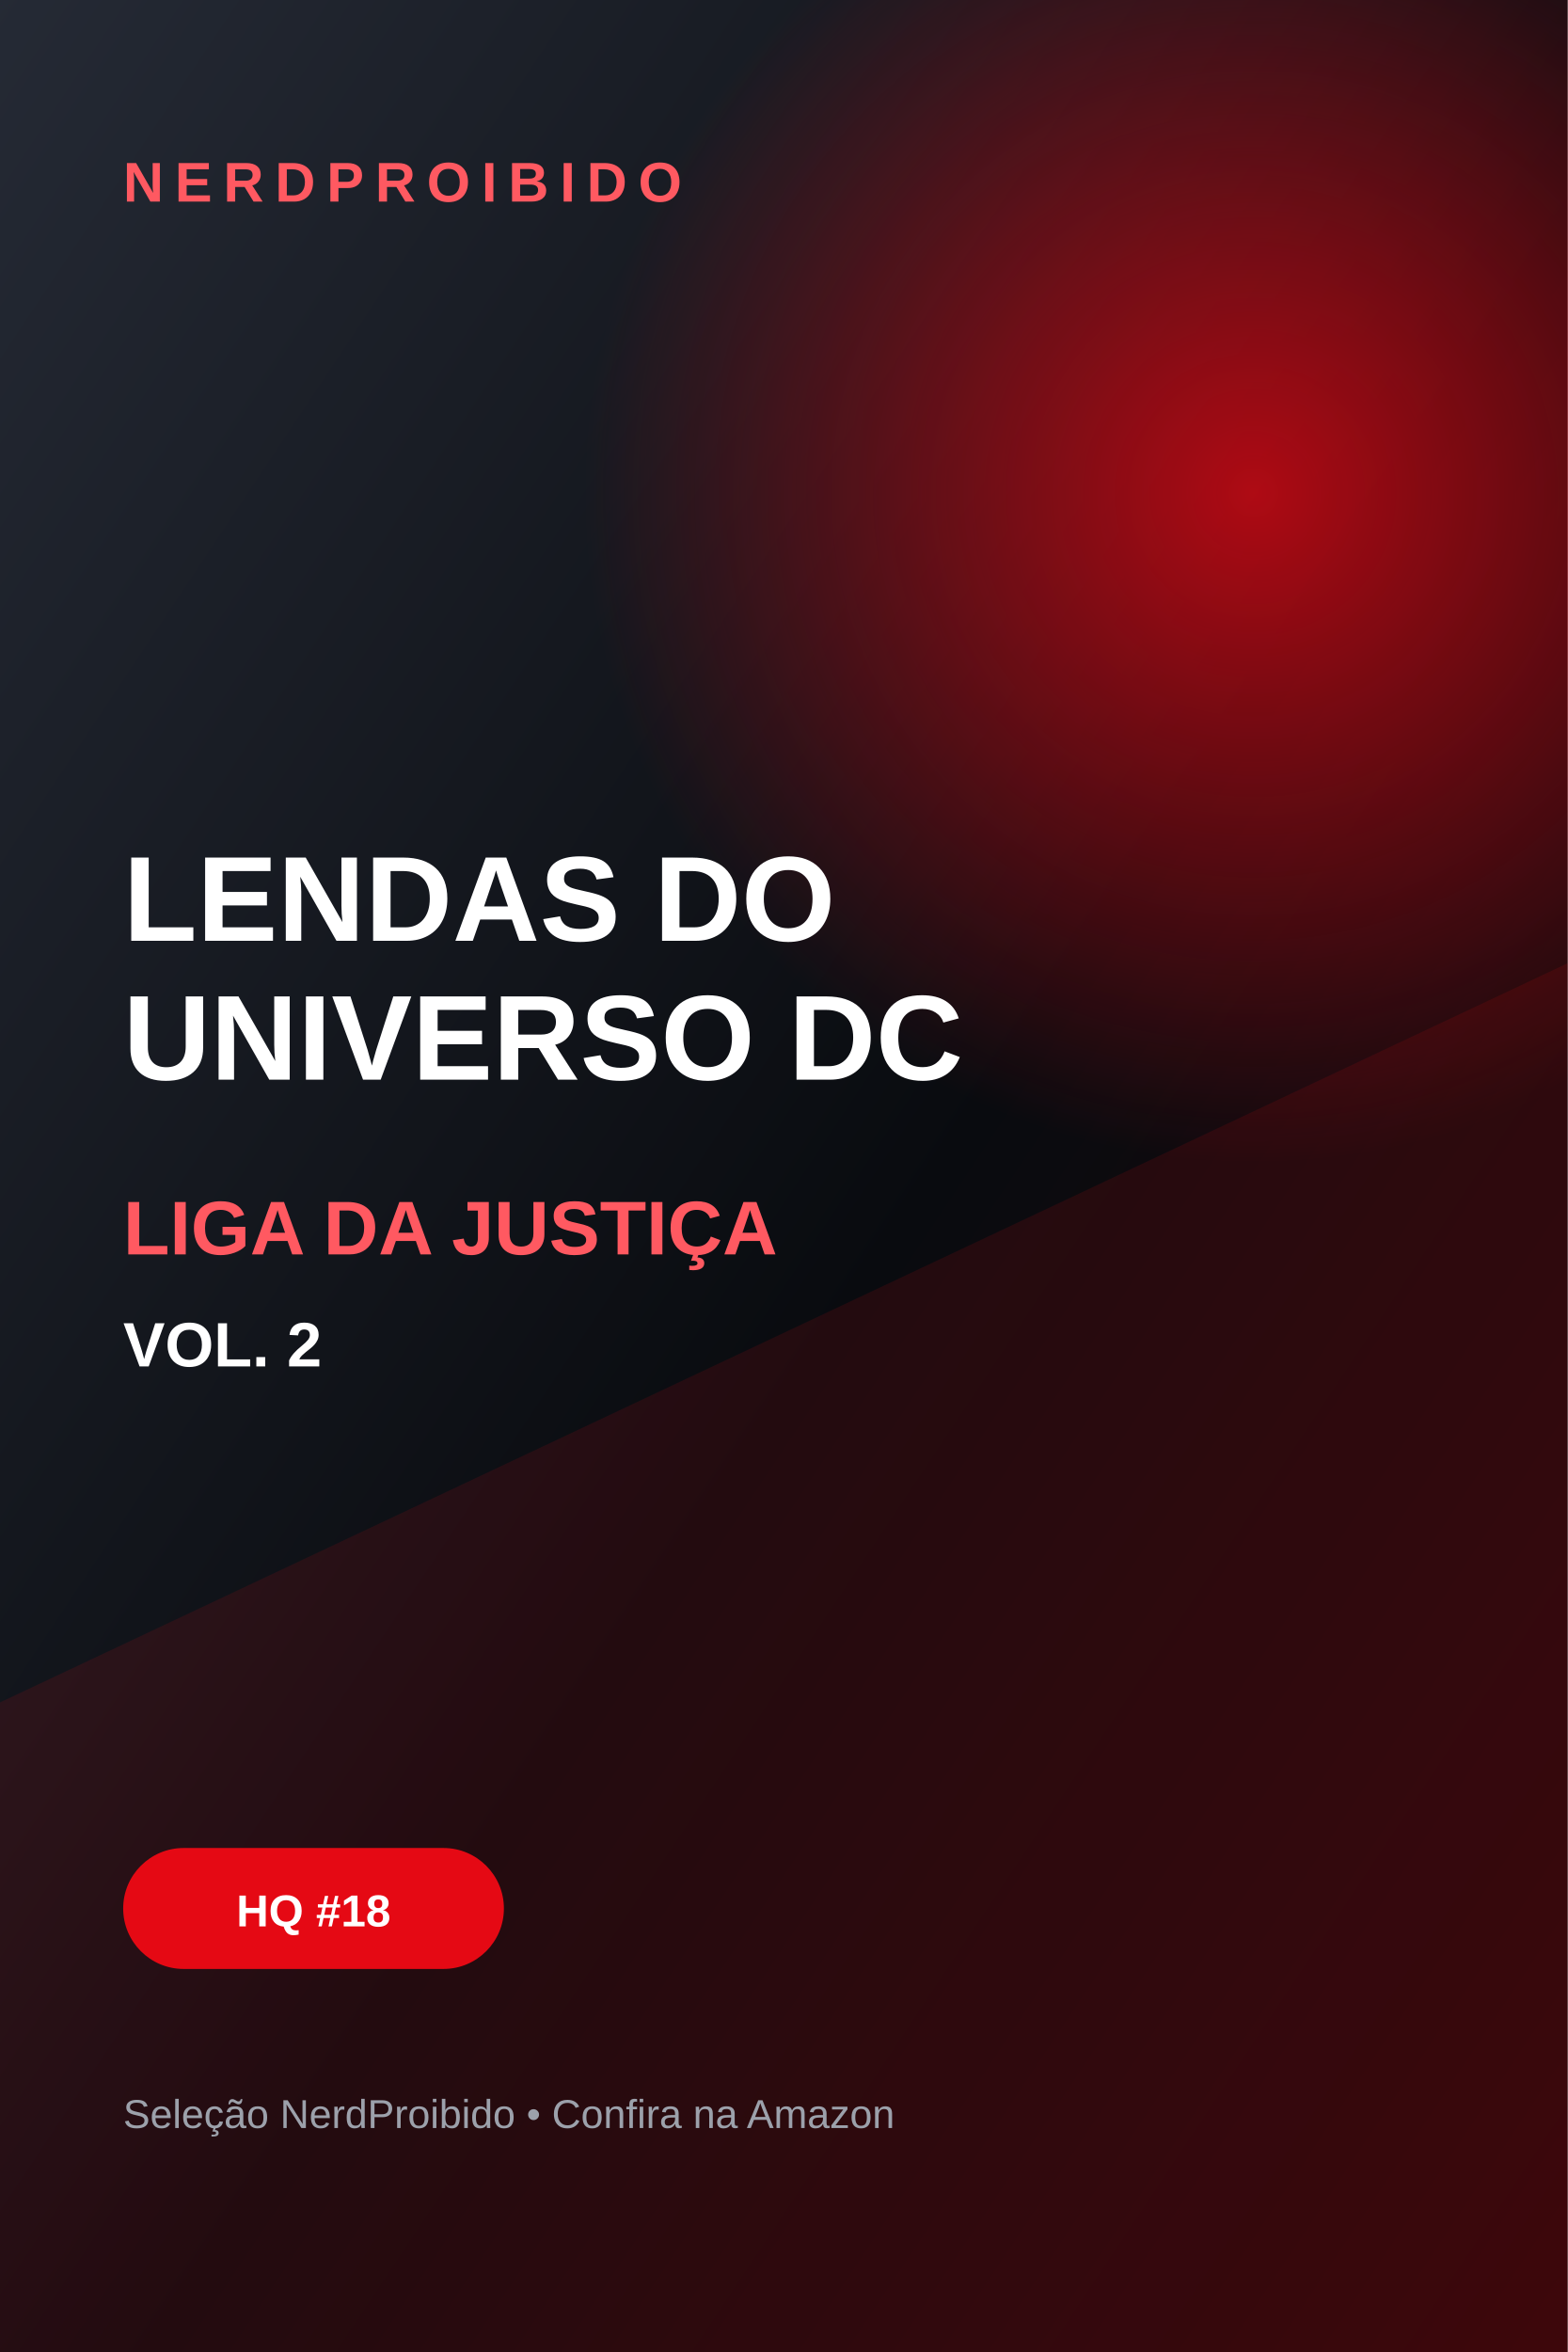
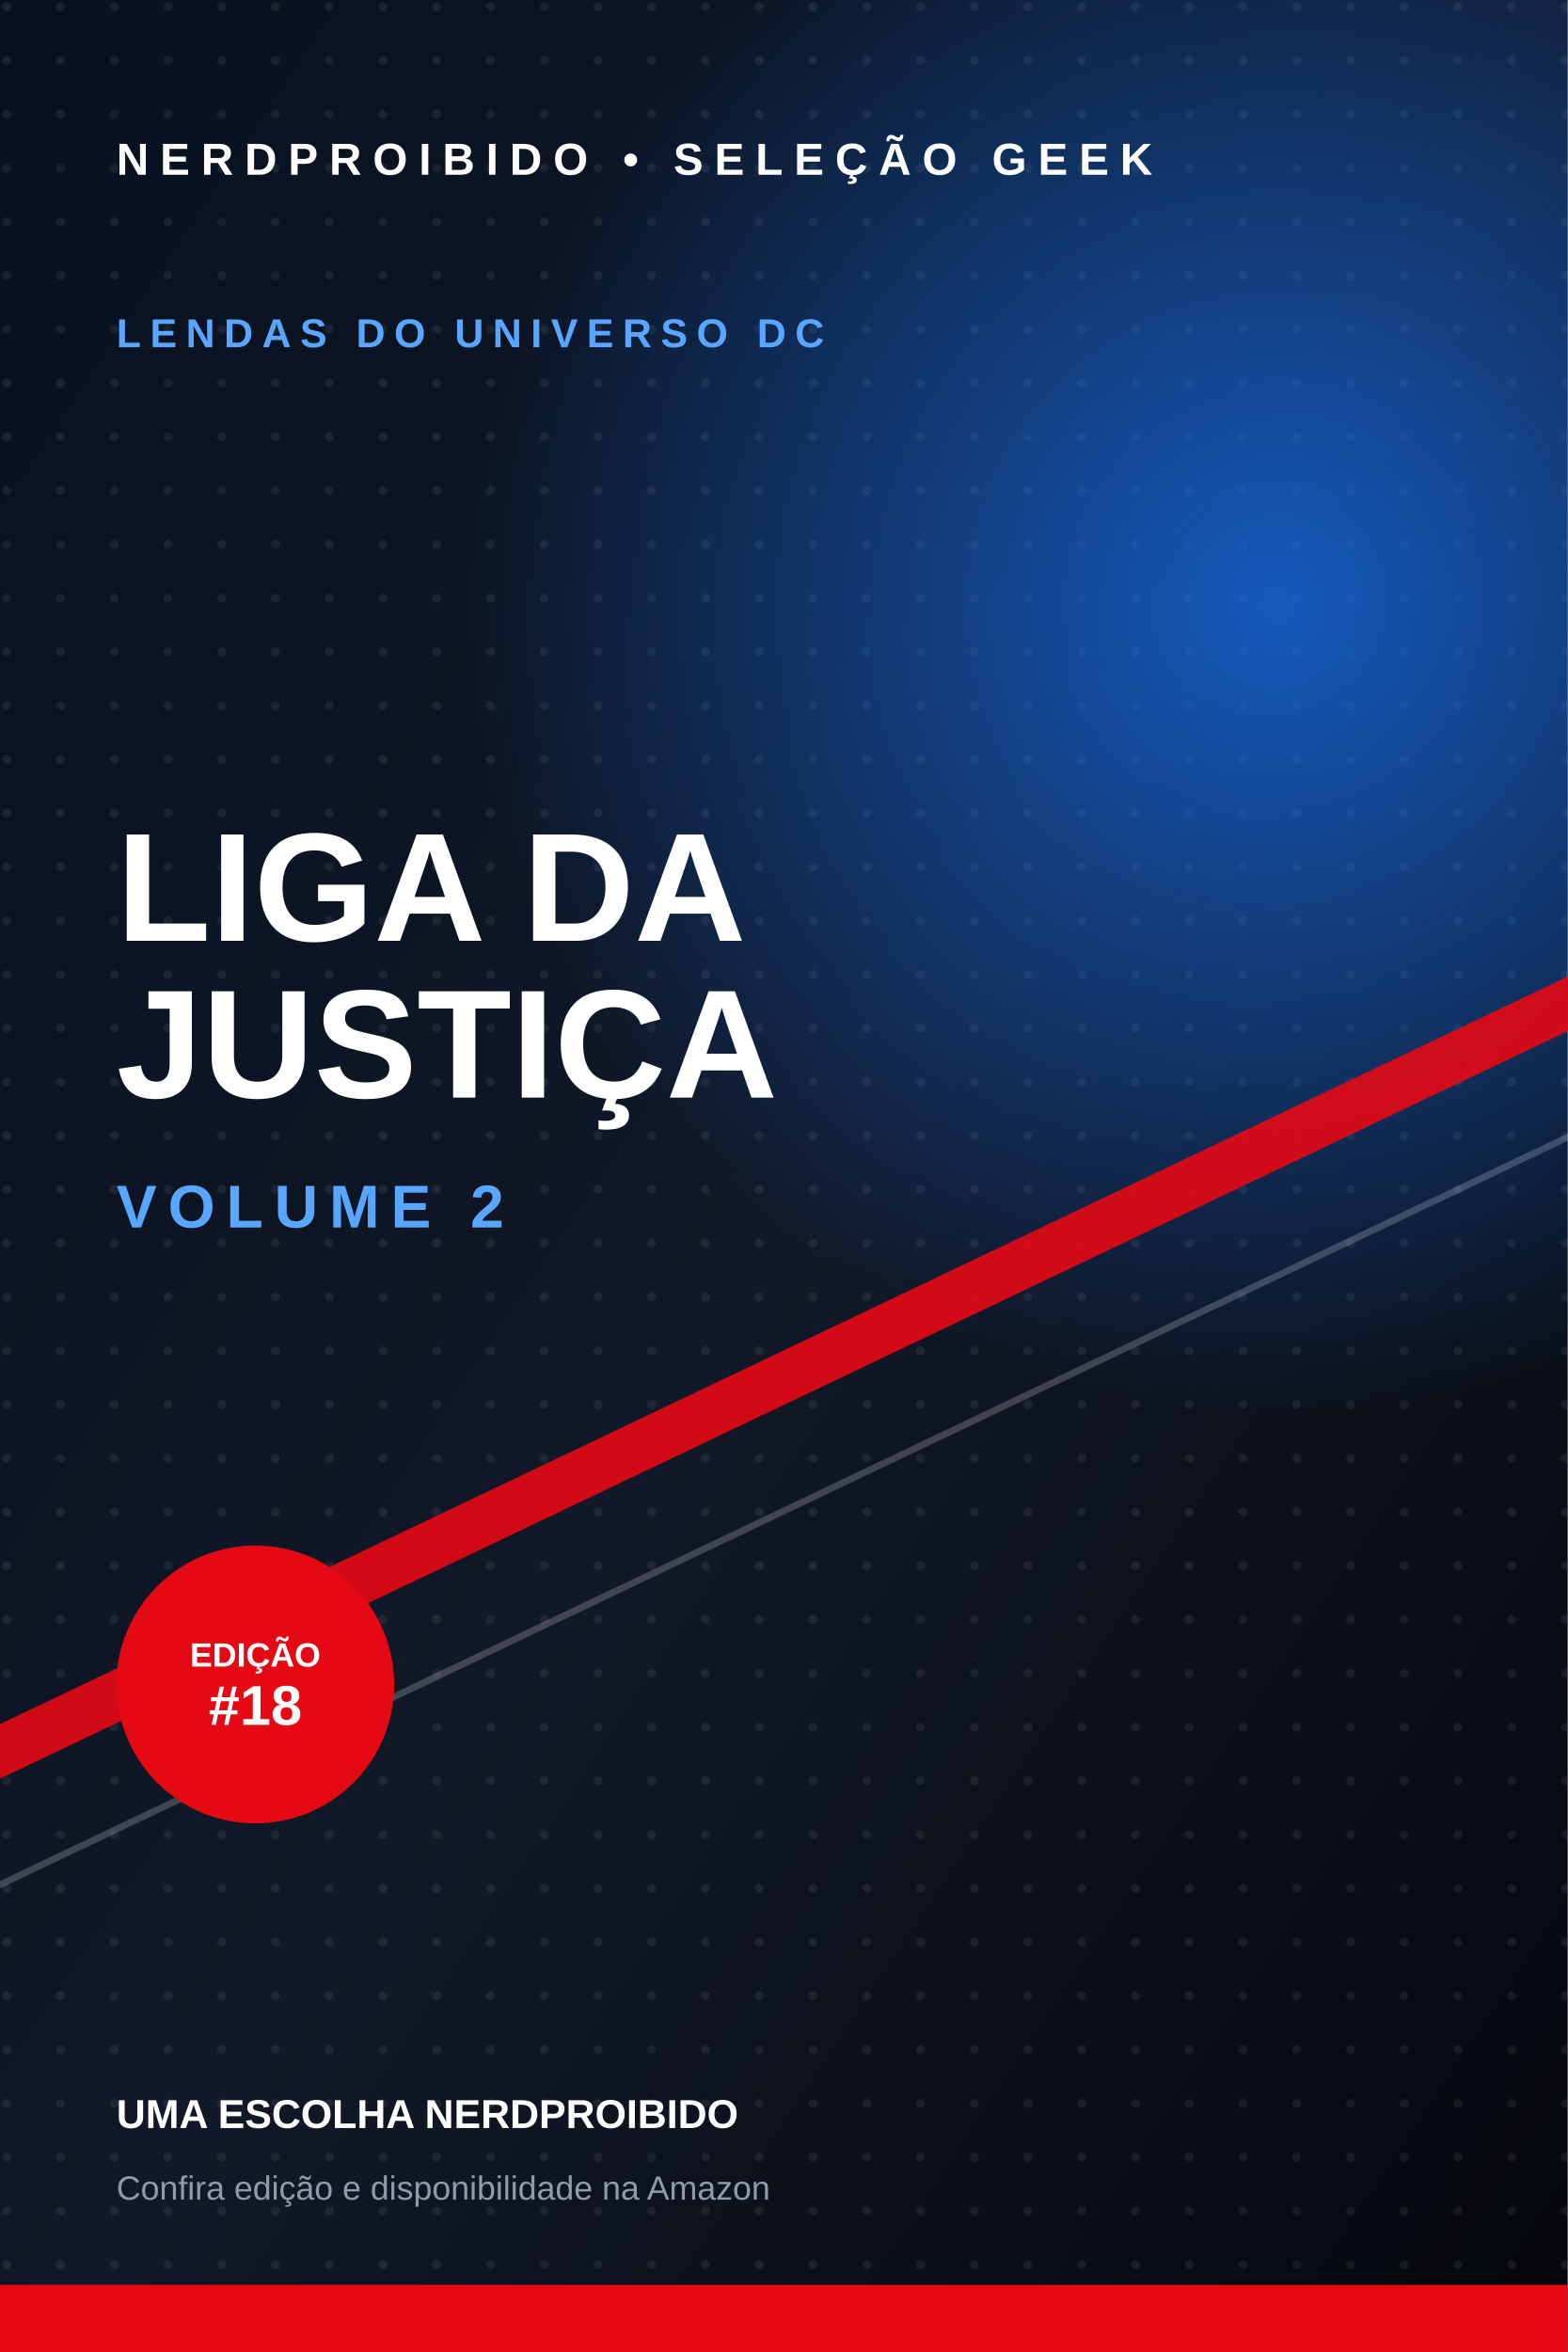
- <svg xmlns="http://www.w3.org/2000/svg" width="700" height="1050">
+ <svg xmlns="http://www.w3.org/2000/svg" width="700" height="1050" viewBox="0 0 700 1050">
  <defs>
    <linearGradient id="bg" x2="1" y2="1">
-       <stop stop-color="#252a35" />
-       <stop offset=".55" stop-color="#090b0f" />
-       <stop offset="1" stop-color="#27070a" />
+       <stop stop-color="#07111f" />
+       <stop offset=".52" stop-color="#111827" />
+       <stop offset="1" stop-color="#05070b" />
    </linearGradient>
-     <radialGradient id="glow">
-       <stop stop-color="#e50914" stop-opacity=".75" />
-       <stop offset="1" stop-color="#e50914" stop-opacity="0" />
+     <radialGradient id="g">
+       <stop stop-color="#1677ff" stop-opacity=".7" />
+       <stop offset="1" stop-color="#1677ff" stop-opacity="0" />
    </radialGradient>
+     <pattern id="dots" width="24" height="24" patternUnits="userSpaceOnUse">
+       <circle cx="3" cy="3" r="2" fill="#fff" opacity=".07" />
+     </pattern>
  </defs>
  <rect width="700" height="1050" fill="url(#bg)" />
-   <circle cx="560" cy="220" r="300" fill="url(#glow)" />
-   <path d="M0 760L700 430V1050H0Z" fill="#e50914" opacity=".12" />
-   <text x="55" y="90" fill="#ff5961" font-family="Arial" font-size="25" font-weight="900" letter-spacing="5">NERDPROIBIDO</text>
-   <text x="55" y="420" fill="#fff" font-family="Arial" font-size="54" font-weight="900">LENDAS DO</text>
-   <text x="55" y="482" fill="#fff" font-family="Arial" font-size="54" font-weight="900">UNIVERSO DC</text>
-   <text x="55" y="560" fill="#ff5961" font-family="Arial" font-size="34" font-weight="900">LIGA DA JUSTIÇA</text>
-   <text x="55" y="610" fill="#fff" font-family="Arial" font-size="28" font-weight="700">VOL. 2</text>
-   <rect x="55" y="825" width="170" height="54" rx="27" fill="#e50914" />
-   <text x="140" y="860" text-anchor="middle" fill="#fff" font-family="Arial" font-size="20" font-weight="900">HQ #18</text>
-   <text x="55" y="950" fill="#9ca1ab" font-family="Arial" font-size="18">Seleção NerdProibido • Confira na Amazon</text>
+   <rect width="700" height="1050" fill="url(#dots)" />
+   <circle cx="570" cy="270" r="360" fill="url(#g)" />
+   <path d="M-80 820L780 410" stroke="#e50914" stroke-width="22" opacity=".9" />
+   <path d="M-60 870L800 460" stroke="#fff" stroke-width="3" opacity=".2" />
+   <text x="52" y="78" fill="#fff" font-family="Arial" font-size="20" font-weight="900" letter-spacing="5">NERDPROIBIDO • SELEÇÃO GEEK</text>
+   <text x="52" y="155" fill="#58a6ff" font-family="Arial" font-size="18" font-weight="900" letter-spacing="4">LENDAS DO UNIVERSO DC</text>
+   <text x="52" y="420" fill="#fff" font-family="Arial" font-size="69" font-weight="900">LIGA DA</text>
+   <text x="52" y="490" fill="#fff" font-family="Arial" font-size="69" font-weight="900">JUSTIÇA</text>
+   <text x="52" y="548" fill="#58a6ff" font-family="Arial" font-size="27" font-weight="900" letter-spacing="5">VOLUME 2</text>
+   <g transform="translate(52 690)">
+     <circle cx="62" cy="62" r="62" fill="#e50914" />
+     <text x="62" y="54" text-anchor="middle" fill="#fff" font-family="Arial" font-size="15" font-weight="900">EDIÇÃO</text>
+     <text x="62" y="80" text-anchor="middle" fill="#fff" font-family="Arial" font-size="25" font-weight="900">#18</text>
+   </g>
+   <text x="52" y="950" fill="#fff" font-family="Arial" font-size="18" font-weight="700">UMA ESCOLHA NERDPROIBIDO</text>
+   <text x="52" y="982" fill="#8f9aaa" font-family="Arial" font-size="15">Confira edição e disponibilidade na Amazon</text>
+   <rect x="0" y="1020" width="700" height="30" fill="#e50914" />
</svg>
